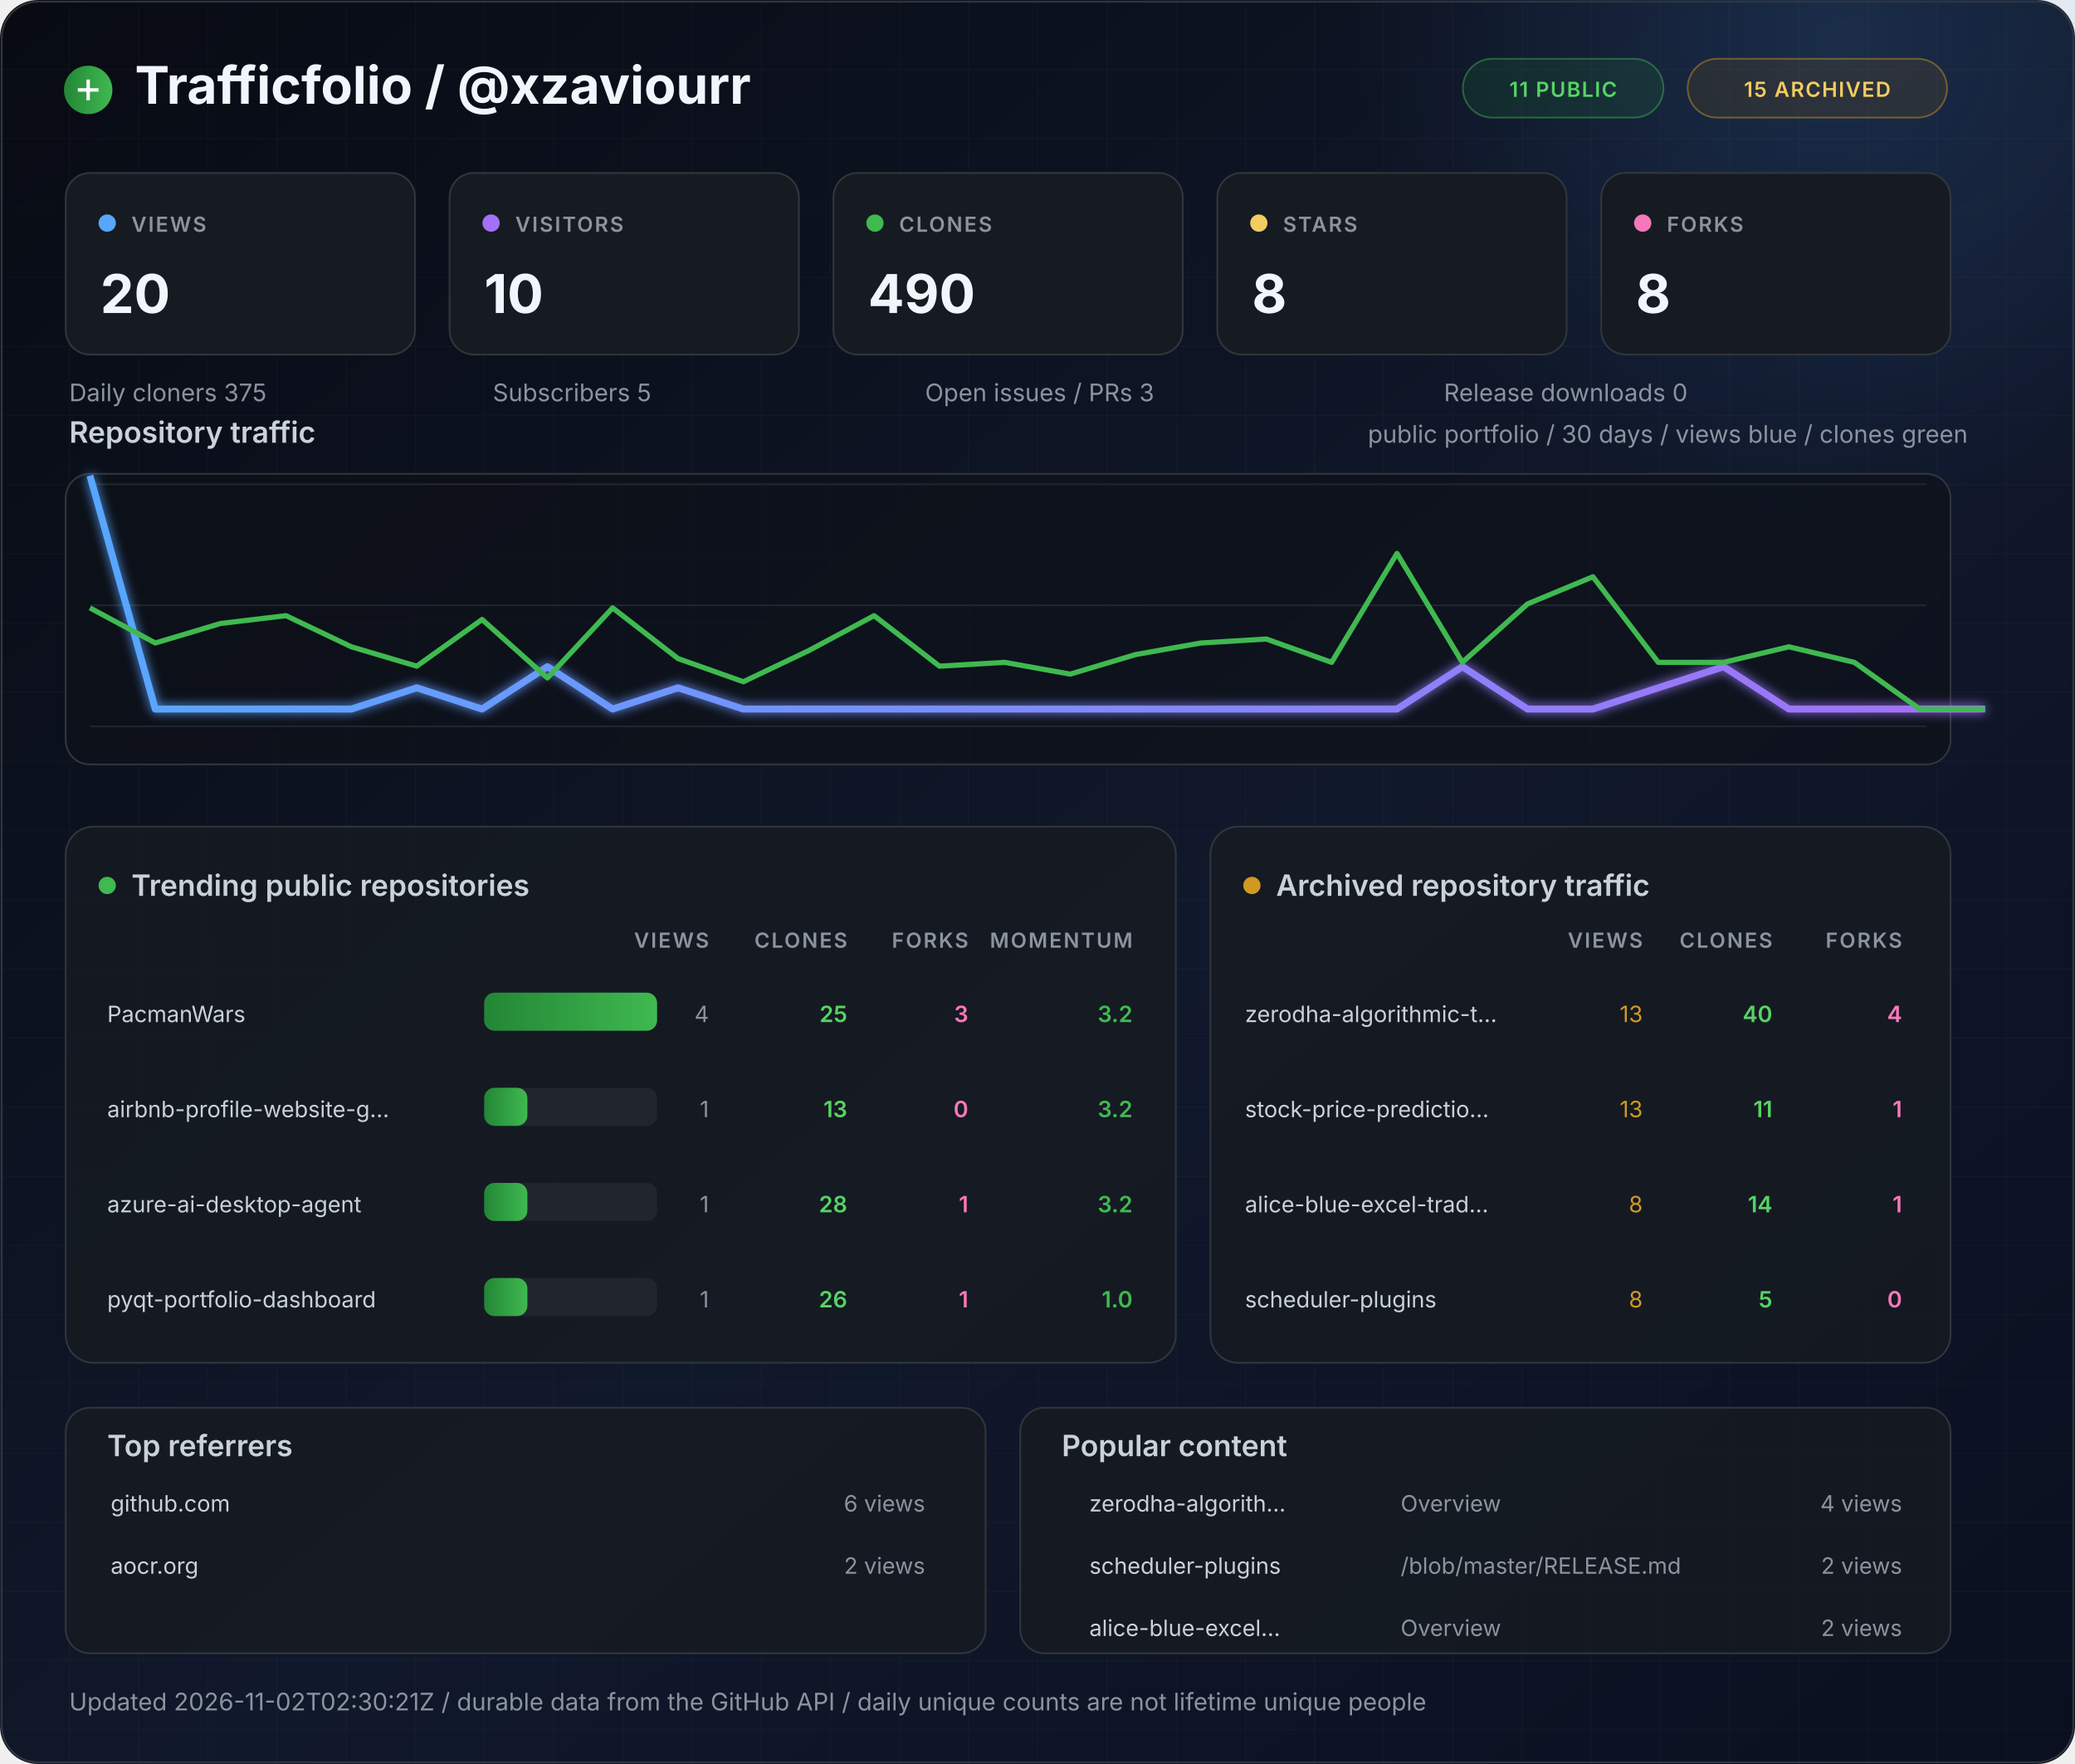
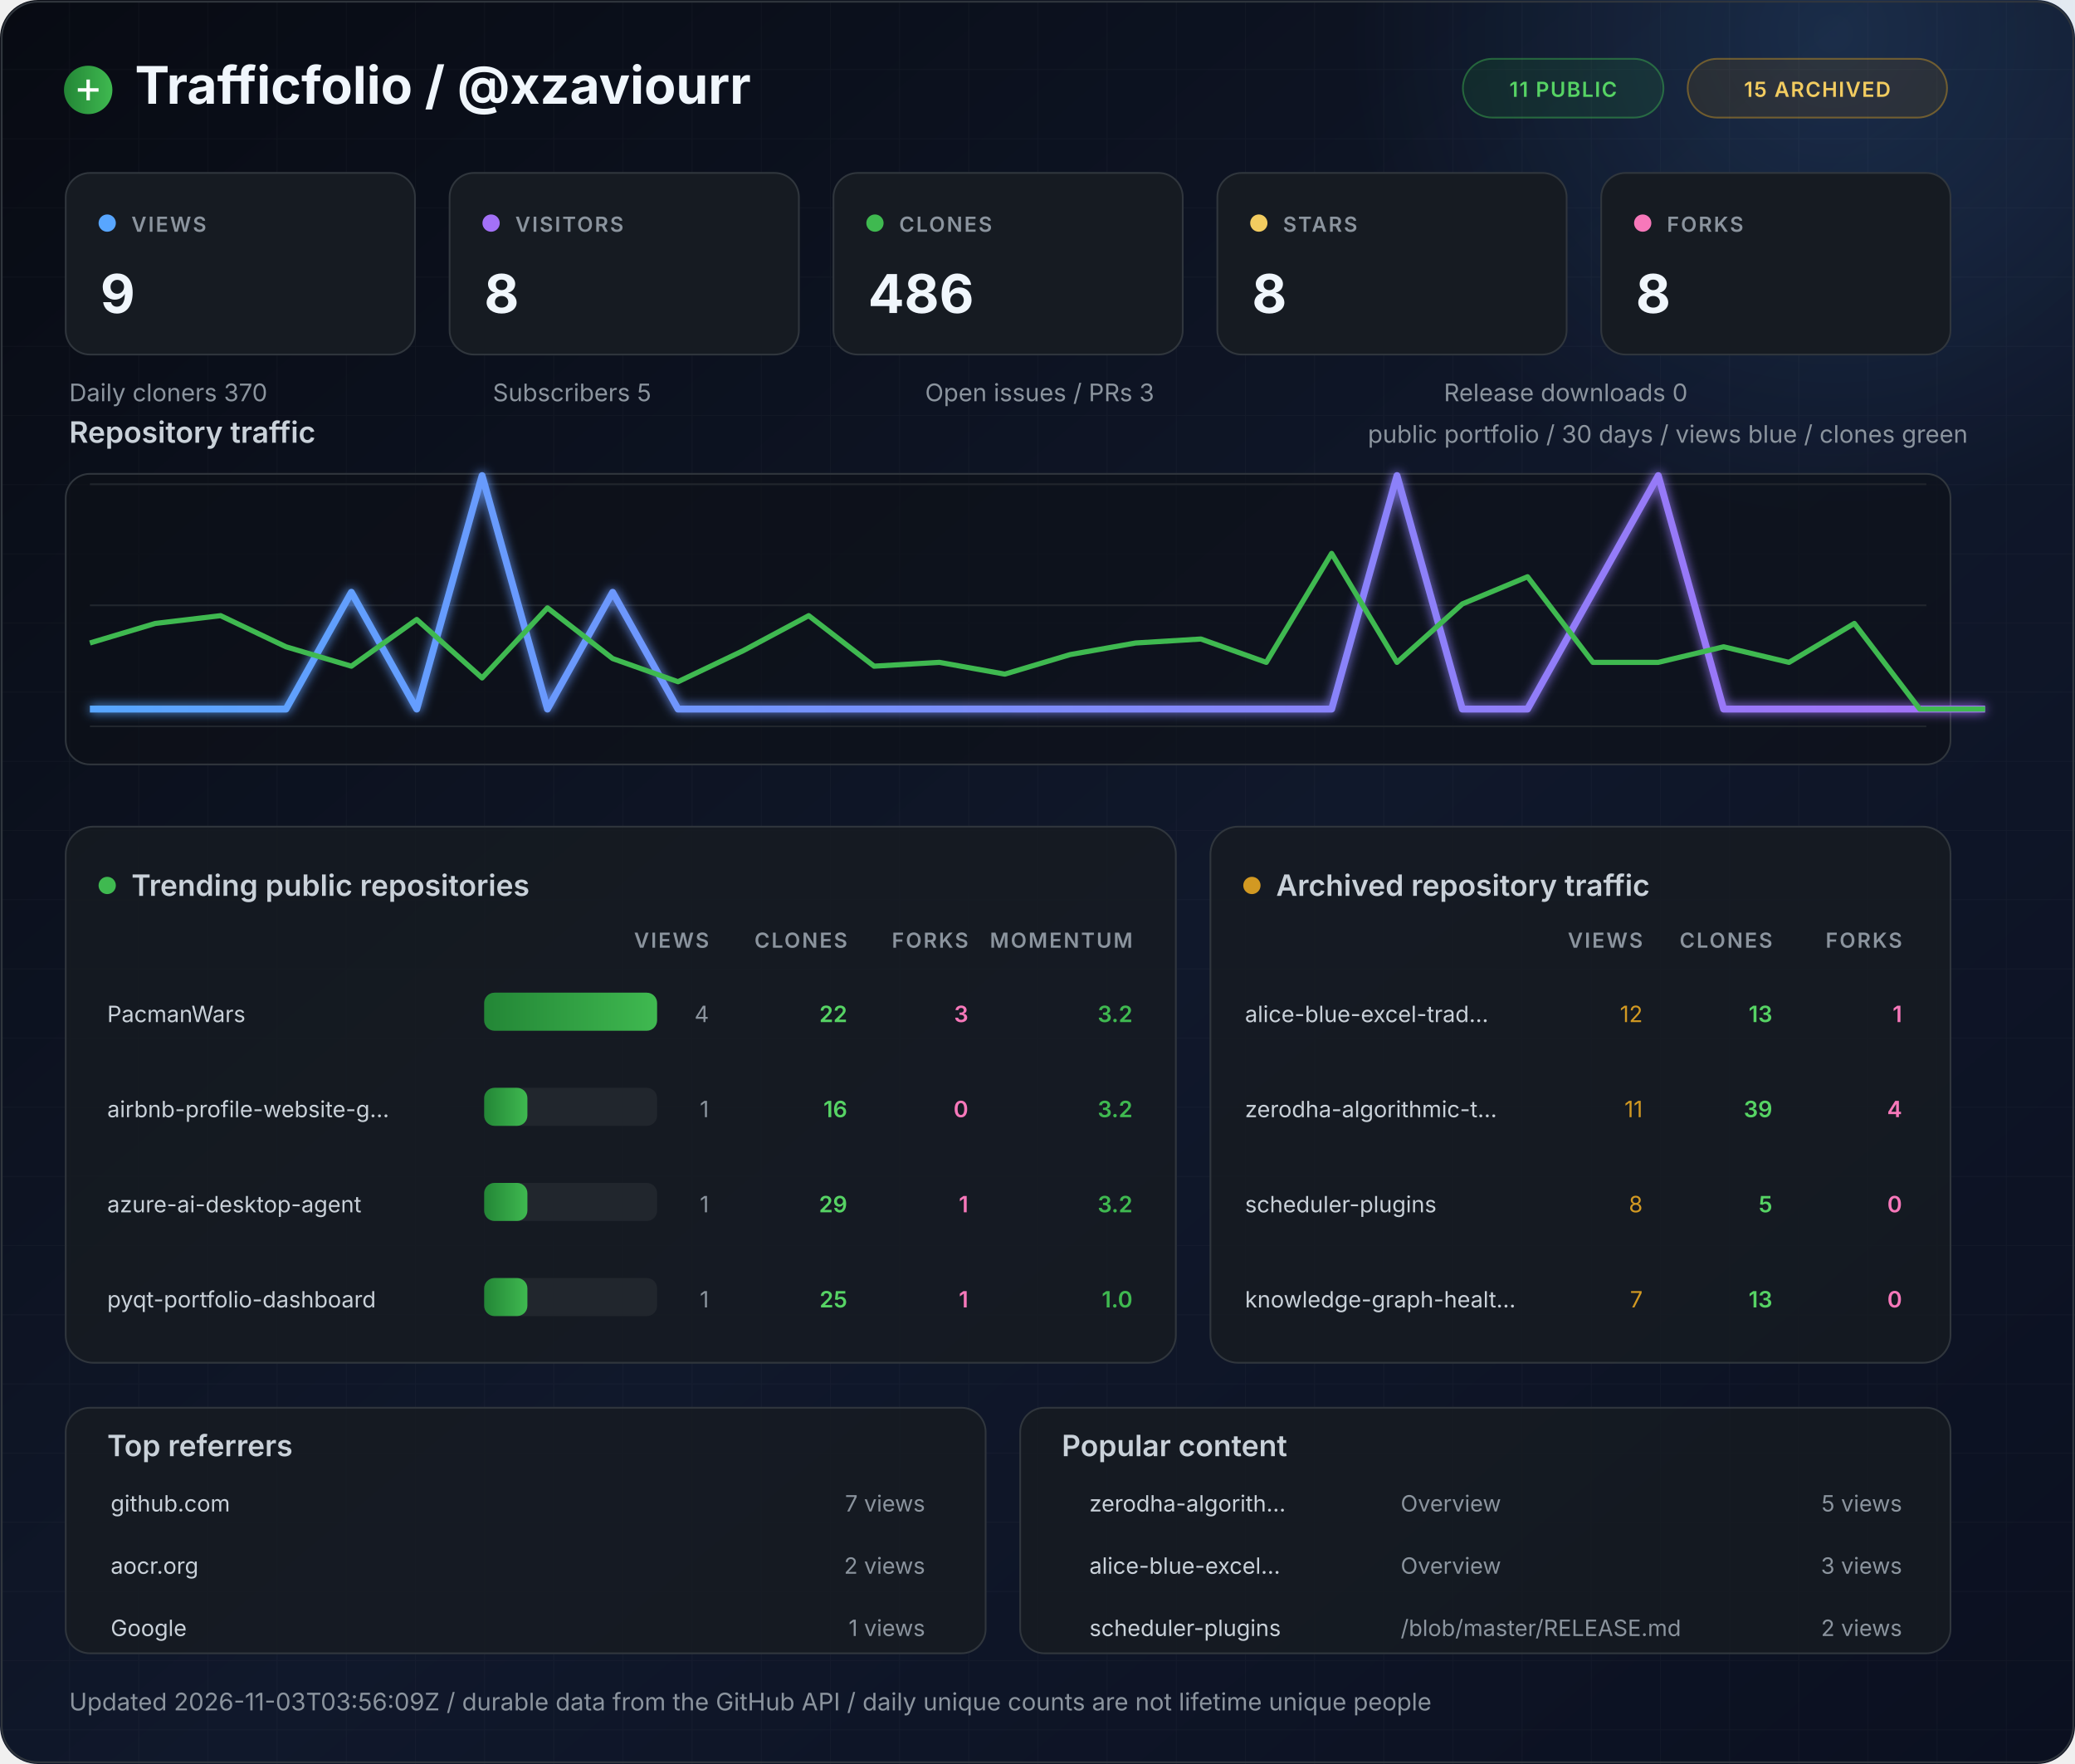
<svg xmlns="http://www.w3.org/2000/svg" width="1200" height="1020" viewBox="0 0 1200 1020" role="img" aria-label="Trafficfolio GitHub analytics dashboard for xzaviourr">
  <defs>
    <linearGradient id="bg" x1="0" y1="0" x2="1" y2="1">
      <stop stop-color="#080b13" />
      <stop offset=".55" stop-color="#10182b" />
      <stop offset="1" stop-color="#0b1020" />
    </linearGradient>
    <linearGradient id="line" x1="0" y1="0" x2="1" y2="0">
      <stop stop-color="#58a6ff" />
      <stop offset="1" stop-color="#a371f7" />
    </linearGradient>
    <linearGradient id="bar" x1="0" y1="0" x2="1" y2="0">
      <stop stop-color="#238636" />
      <stop offset="1" stop-color="#3fb950" />
    </linearGradient>
    <linearGradient id="archiveBar" x1="0" y1="0" x2="1" y2="0">
      <stop stop-color="#9e6a03" />
      <stop offset="1" stop-color="#f2cc60" />
    </linearGradient>
    <radialGradient id="ambient">
      <stop stop-color="#58a6ff" stop-opacity=".16" />
      <stop offset="1" stop-color="#58a6ff" stop-opacity="0" />
    </radialGradient>
    <pattern id="grid" width="40" height="40" patternUnits="userSpaceOnUse">
      <path d="M40 0H0V40" fill="none" stroke="#ffffff" stroke-opacity=".025" />
    </pattern>
    <filter id="glow">
      <feGaussianBlur stdDeviation="3" result="b" />
      <feMerge>
        <feMergeNode in="b" />
        <feMergeNode in="SourceGraphic" />
      </feMerge>
    </filter>
    <style>
    .title{font:750 30px -apple-system,BlinkMacSystemFont,"Segoe UI",sans-serif;fill:#f0f6fc}
    .subtitle{font:14px -apple-system,BlinkMacSystemFont,"Segoe UI",sans-serif;fill:#8b949e}
    .label{font:600 12px -apple-system,BlinkMacSystemFont,"Segoe UI",sans-serif;fill:#8b949e;letter-spacing:1px}
    .metric{font:700 31px -apple-system,BlinkMacSystemFont,"Segoe UI",sans-serif;fill:#f0f6fc}
    .section{font:600 17px -apple-system,BlinkMacSystemFont,"Segoe UI",sans-serif;fill:#c9d1d9}
    .repo,.value,.trend,.archive,.clone,.fork{font:13px -apple-system,BlinkMacSystemFont,"Segoe UI",sans-serif;fill:#c9d1d9}
    .value{fill:#8b949e} .trend{fill:#3fb950;font-weight:600} .archive{fill:#d29922}
    .clone{fill:#56d364;font-weight:600} .fork{fill:#f778ba;font-weight:600}
    .pill{font:600 12px -apple-system,BlinkMacSystemFont,"Segoe UI",sans-serif;letter-spacing:.7px}
  </style>
  </defs>
  <rect width="1200" height="1020" rx="22" fill="url(#bg)" />
  <rect width="1200" height="1020" rx="22" fill="url(#grid)" />
  <circle cx="1060" cy="20" r="280" fill="url(#ambient)" />
  <rect x="1" y="1" width="1198" height="1018" rx="21" fill="none" stroke="#30363d" />
  <circle cx="51" cy="52" r="14" fill="url(#bar)" />
  <path d="M45 52h12M51 46v12" stroke="#fff" stroke-width="2" />
  <text x="78" y="60" class="title">Trafficfolio / @xzaviourr</text>
  <rect x="846" y="34" width="116" height="34" rx="17" fill="#238636" fill-opacity=".16" stroke="#3fb950" stroke-opacity=".45" />
  <text x="904" y="56" text-anchor="middle" class="pill" fill="#56d364">11 PUBLIC</text>
  <rect x="976" y="34" width="150" height="34" rx="17" fill="#9e6a03" fill-opacity=".14" stroke="#d29922" stroke-opacity=".45" />
  <text x="1051" y="56" text-anchor="middle" class="pill" fill="#f2cc60">15 ARCHIVED</text>
  <rect x="38" y="100" width="202" height="105" rx="14" fill="#161b22" stroke="#30363d" />
  <circle cx="62" cy="129" r="5" fill="#58a6ff" />
  <text x="76" y="134" class="label">VIEWS</text>
-   <text x="58" y="181" class="metric">20</text>
+   <text x="58" y="181" class="metric">9</text>
  <rect x="260" y="100" width="202" height="105" rx="14" fill="#161b22" stroke="#30363d" />
  <circle cx="284" cy="129" r="5" fill="#a371f7" />
  <text x="298" y="134" class="label">VISITORS</text>
-   <text x="280" y="181" class="metric">10</text>
+   <text x="280" y="181" class="metric">8</text>
  <rect x="482" y="100" width="202" height="105" rx="14" fill="#161b22" stroke="#30363d" />
  <circle cx="506" cy="129" r="5" fill="#3fb950" />
  <text x="520" y="134" class="label">CLONES</text>
-   <text x="502" y="181" class="metric">490</text>
+   <text x="502" y="181" class="metric">486</text>
  <rect x="704" y="100" width="202" height="105" rx="14" fill="#161b22" stroke="#30363d" />
  <circle cx="728" cy="129" r="5" fill="#f2cc60" />
  <text x="742" y="134" class="label">STARS</text>
  <text x="724" y="181" class="metric">8</text>
  <rect x="926" y="100" width="202" height="105" rx="14" fill="#161b22" stroke="#30363d" />
  <circle cx="950" cy="129" r="5" fill="#f778ba" />
  <text x="964" y="134" class="label">FORKS</text>
  <text x="946" y="181" class="metric">8</text>
-   <text x="40" y="232" class="subtitle">Daily cloners 375</text>
+   <text x="40" y="232" class="subtitle">Daily cloners 370</text>
  <text x="285" y="232" class="subtitle">Subscribers 5</text>
  <text x="535" y="232" class="subtitle">Open issues / PRs 3</text>
  <text x="835" y="232" class="subtitle">Release downloads 0</text>
  <text x="40" y="256" class="section">Repository traffic</text>
  <text x="1138" y="256" text-anchor="end" class="subtitle">public portfolio / 30 days / views blue / clones green</text>
  <rect x="38" y="274" width="1090" height="168" rx="14" fill="#0d1117" fill-opacity=".62" stroke="#30363d" />
  <line x1="52" y1="420" x2="1114" y2="420" stroke="#21262d" />
  <line x1="52" y1="350" x2="1114" y2="350" stroke="#21262d" />
  <line x1="52" y1="280" x2="1114" y2="280" stroke="#21262d" />
-   <polyline points="52.0,275.0 89.8,410.0 127.6,410.0 165.4,410.0 203.2,410.0 241.0,397.7 278.8,410.0 316.6,385.5 354.3,410.0 392.1,397.7 429.9,410.0 467.7,410.0 505.5,410.0 543.3,410.0 581.1,410.0 618.9,410.0 656.7,410.0 694.5,410.0 732.3,410.0 770.1,410.0 807.9,410.0 845.7,385.5 883.4,410.0 921.2,410.0 959.0,397.7 996.8,385.5 1034.6,410.0 1072.4,410.0 1110.2,410.0 1148.0,410.0" fill="none" stroke="url(#line)" stroke-width="4" stroke-linejoin="round" filter="url(#glow)" />
-   <polyline points="52.0,351.5 89.8,371.8 127.6,360.5 165.4,356.0 203.2,374.0 241.0,385.2 278.8,358.2 316.6,392.0 354.3,351.5 392.1,380.8 429.9,394.2 467.7,376.2 505.5,356.0 543.3,385.2 581.1,383.0 618.9,389.8 656.7,378.5 694.5,371.8 732.3,369.5 770.1,383.0 807.9,320.0 845.7,383.0 883.4,349.2 921.2,333.5 959.0,383.0 996.8,383.0 1034.6,374.0 1072.4,383.0 1110.2,410.0 1148.0,410.0" fill="none" stroke="#3fb950" stroke-width="3" stroke-linejoin="round" />
+   <polyline points="52.0,410.0 89.8,410.0 127.6,410.0 165.4,410.0 203.2,342.5 241.0,410.0 278.8,275.0 316.6,410.0 354.3,342.5 392.1,410.0 429.9,410.0 467.7,410.0 505.5,410.0 543.3,410.0 581.1,410.0 618.9,410.0 656.7,410.0 694.5,410.0 732.3,410.0 770.1,410.0 807.9,275.0 845.7,410.0 883.4,410.0 921.2,342.5 959.0,275.0 996.8,410.0 1034.6,410.0 1072.4,410.0 1110.2,410.0 1148.0,410.0" fill="none" stroke="url(#line)" stroke-width="4" stroke-linejoin="round" filter="url(#glow)" />
+   <polyline points="52.0,371.8 89.8,360.5 127.6,356.0 165.4,374.0 203.2,385.2 241.0,358.2 278.8,392.0 316.6,351.5 354.3,380.8 392.1,394.2 429.9,376.2 467.7,356.0 505.5,385.2 543.3,383.0 581.1,389.8 618.9,378.5 656.7,371.8 694.5,369.5 732.3,383.0 770.1,320.0 807.9,383.0 845.7,349.2 883.4,333.5 921.2,383.0 959.0,383.0 996.8,374.0 1034.6,383.0 1072.4,360.5 1110.2,410.0 1148.0,410.0" fill="none" stroke="#3fb950" stroke-width="3" stroke-linejoin="round" />
  <rect x="38" y="478" width="642" height="310" rx="16" fill="#161b22" fill-opacity=".82" stroke="#30363d" />
  <circle cx="62" cy="512" r="5" fill="#3fb950" />
  <text x="76" y="518" class="section">Trending public repositories</text>
  <text x="410" y="548" text-anchor="end" class="label">VIEWS</text>
  <text x="490" y="548" text-anchor="end" class="label">CLONES</text>
  <text x="560" y="548" text-anchor="end" class="label">FORKS</text>
  <text x="655" y="548" text-anchor="end" class="label">MOMENTUM</text>
  <text x="62" y="591" class="repo">PacmanWars</text>
  <rect x="280" y="574" width="100" height="22" rx="6" fill="#21262d" />
  <rect x="280" y="574" width="100" height="22" rx="6" fill="url(#bar)" />
  <text x="410" y="591" text-anchor="end" class="value">4</text>
-   <text x="490" y="591" text-anchor="end" class="clone">25</text>
+   <text x="490" y="591" text-anchor="end" class="clone">22</text>
  <text x="560" y="591" text-anchor="end" class="fork">3</text>
  <text x="655" y="591" text-anchor="end" class="trend">3.2</text>
  <text x="62" y="646" class="repo">airbnb-profile-website-g...</text>
  <rect x="280" y="629" width="100" height="22" rx="6" fill="#21262d" />
  <rect x="280" y="629" width="25" height="22" rx="6" fill="url(#bar)" />
  <text x="410" y="646" text-anchor="end" class="value">1</text>
-   <text x="490" y="646" text-anchor="end" class="clone">13</text>
+   <text x="490" y="646" text-anchor="end" class="clone">16</text>
  <text x="560" y="646" text-anchor="end" class="fork">0</text>
  <text x="655" y="646" text-anchor="end" class="trend">3.2</text>
  <text x="62" y="701" class="repo">azure-ai-desktop-agent</text>
  <rect x="280" y="684" width="100" height="22" rx="6" fill="#21262d" />
  <rect x="280" y="684" width="25" height="22" rx="6" fill="url(#bar)" />
  <text x="410" y="701" text-anchor="end" class="value">1</text>
-   <text x="490" y="701" text-anchor="end" class="clone">28</text>
+   <text x="490" y="701" text-anchor="end" class="clone">29</text>
  <text x="560" y="701" text-anchor="end" class="fork">1</text>
  <text x="655" y="701" text-anchor="end" class="trend">3.2</text>
  <text x="62" y="756" class="repo">pyqt-portfolio-dashboard</text>
  <rect x="280" y="739" width="100" height="22" rx="6" fill="#21262d" />
  <rect x="280" y="739" width="25" height="22" rx="6" fill="url(#bar)" />
  <text x="410" y="756" text-anchor="end" class="value">1</text>
-   <text x="490" y="756" text-anchor="end" class="clone">26</text>
+   <text x="490" y="756" text-anchor="end" class="clone">25</text>
  <text x="560" y="756" text-anchor="end" class="fork">1</text>
  <text x="655" y="756" text-anchor="end" class="trend">1.0</text>
  <rect x="700" y="478" width="428" height="310" rx="16" fill="#161b22" fill-opacity=".82" stroke="#30363d" />
  <circle cx="724" cy="512" r="5" fill="#d29922" />
  <text x="738" y="518" class="section">Archived repository traffic</text>
  <text x="950" y="548" text-anchor="end" class="label">VIEWS</text>
  <text x="1025" y="548" text-anchor="end" class="label">CLONES</text>
  <text x="1100" y="548" text-anchor="end" class="label">FORKS</text>
-   <text x="720" y="591" class="repo">zerodha-algorithmic-t...</text>
-   <text x="950" y="591" text-anchor="end" class="archive">13</text>
-   <text x="1025" y="591" text-anchor="end" class="clone">40</text>
-   <text x="1100" y="591" text-anchor="end" class="fork">4</text>
-   <text x="720" y="646" class="repo">stock-price-predictio...</text>
-   <text x="950" y="646" text-anchor="end" class="archive">13</text>
-   <text x="1025" y="646" text-anchor="end" class="clone">11</text>
-   <text x="1100" y="646" text-anchor="end" class="fork">1</text>
-   <text x="720" y="701" class="repo">alice-blue-excel-trad...</text>
+   <text x="720" y="591" class="repo">alice-blue-excel-trad...</text>
+   <text x="950" y="591" text-anchor="end" class="archive">12</text>
+   <text x="1025" y="591" text-anchor="end" class="clone">13</text>
+   <text x="1100" y="591" text-anchor="end" class="fork">1</text>
+   <text x="720" y="646" class="repo">zerodha-algorithmic-t...</text>
+   <text x="950" y="646" text-anchor="end" class="archive">11</text>
+   <text x="1025" y="646" text-anchor="end" class="clone">39</text>
+   <text x="1100" y="646" text-anchor="end" class="fork">4</text>
+   <text x="720" y="701" class="repo">scheduler-plugins</text>
  <text x="950" y="701" text-anchor="end" class="archive">8</text>
-   <text x="1025" y="701" text-anchor="end" class="clone">14</text>
-   <text x="1100" y="701" text-anchor="end" class="fork">1</text>
-   <text x="720" y="756" class="repo">scheduler-plugins</text>
-   <text x="950" y="756" text-anchor="end" class="archive">8</text>
-   <text x="1025" y="756" text-anchor="end" class="clone">5</text>
+   <text x="1025" y="701" text-anchor="end" class="clone">5</text>
+   <text x="1100" y="701" text-anchor="end" class="fork">0</text>
+   <text x="720" y="756" class="repo">knowledge-graph-healt...</text>
+   <text x="950" y="756" text-anchor="end" class="archive">7</text>
+   <text x="1025" y="756" text-anchor="end" class="clone">13</text>
  <text x="1100" y="756" text-anchor="end" class="fork">0</text>
  <rect x="38" y="814" width="532" height="142" rx="14" fill="#161b22" fill-opacity=".82" stroke="#30363d" />
  <text x="62" y="842" class="section">Top referrers</text>
  <text x="64" y="874" class="repo">github.com</text>
-   <text x="535" y="874" text-anchor="end" class="value">6 views</text>
+   <text x="535" y="874" text-anchor="end" class="value">7 views</text>
  <text x="64" y="910" class="repo">aocr.org</text>
  <text x="535" y="910" text-anchor="end" class="value">2 views</text>
+   <text x="64" y="946" class="repo">Google</text>
+   <text x="535" y="946" text-anchor="end" class="value">1 views</text>
  <rect x="590" y="814" width="538" height="142" rx="14" fill="#161b22" fill-opacity=".82" stroke="#30363d" />
  <text x="614" y="842" class="section">Popular content</text>
  <text x="630" y="874" class="repo">zerodha-algorith...</text>
  <text x="810" y="874" class="value">Overview</text>
-   <text x="1100" y="874" text-anchor="end" class="value">4 views</text>
-   <text x="630" y="910" class="repo">scheduler-plugins</text>
-   <text x="810" y="910" class="value">/blob/master/RELEASE.md</text>
-   <text x="1100" y="910" text-anchor="end" class="value">2 views</text>
-   <text x="630" y="946" class="repo">alice-blue-excel...</text>
-   <text x="810" y="946" class="value">Overview</text>
+   <text x="1100" y="874" text-anchor="end" class="value">5 views</text>
+   <text x="630" y="910" class="repo">alice-blue-excel...</text>
+   <text x="810" y="910" class="value">Overview</text>
+   <text x="1100" y="910" text-anchor="end" class="value">3 views</text>
+   <text x="630" y="946" class="repo">scheduler-plugins</text>
+   <text x="810" y="946" class="value">/blob/master/RELEASE.md</text>
  <text x="1100" y="946" text-anchor="end" class="value">2 views</text>
-   <text x="40" y="989" class="subtitle">Updated 2026-11-02T02:30:21Z / durable data from the GitHub API / daily unique counts are not lifetime unique people</text>
+   <text x="40" y="989" class="subtitle">Updated 2026-11-03T03:56:09Z / durable data from the GitHub API / daily unique counts are not lifetime unique people</text>
</svg>
